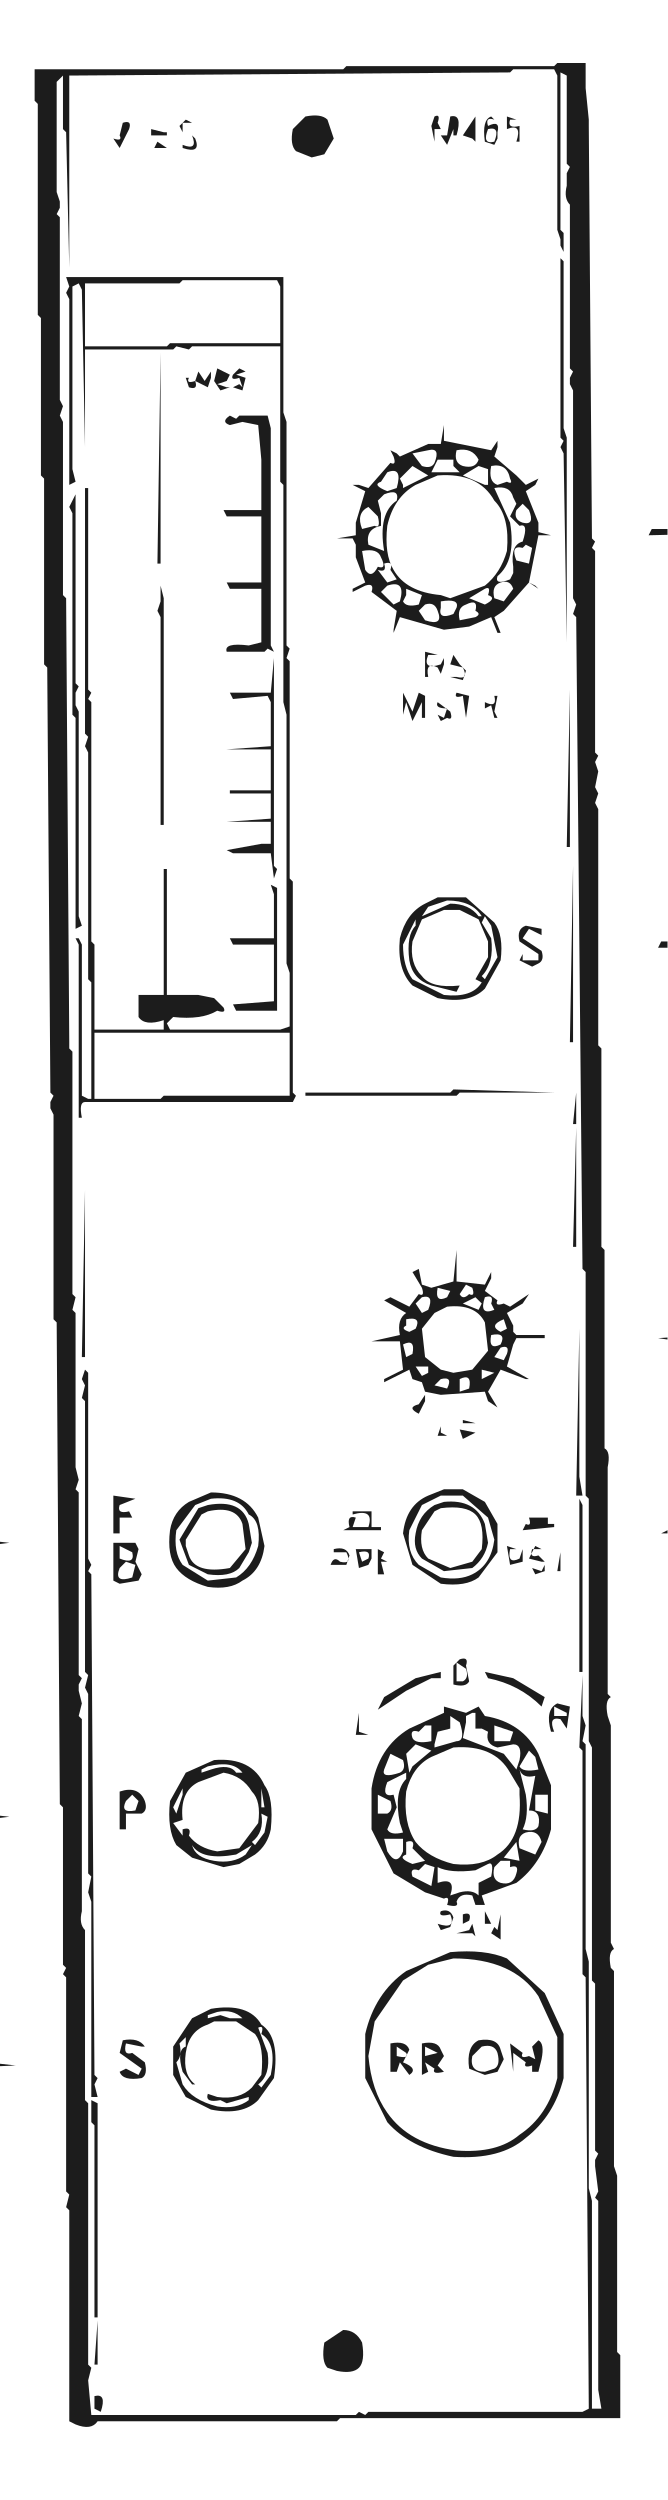
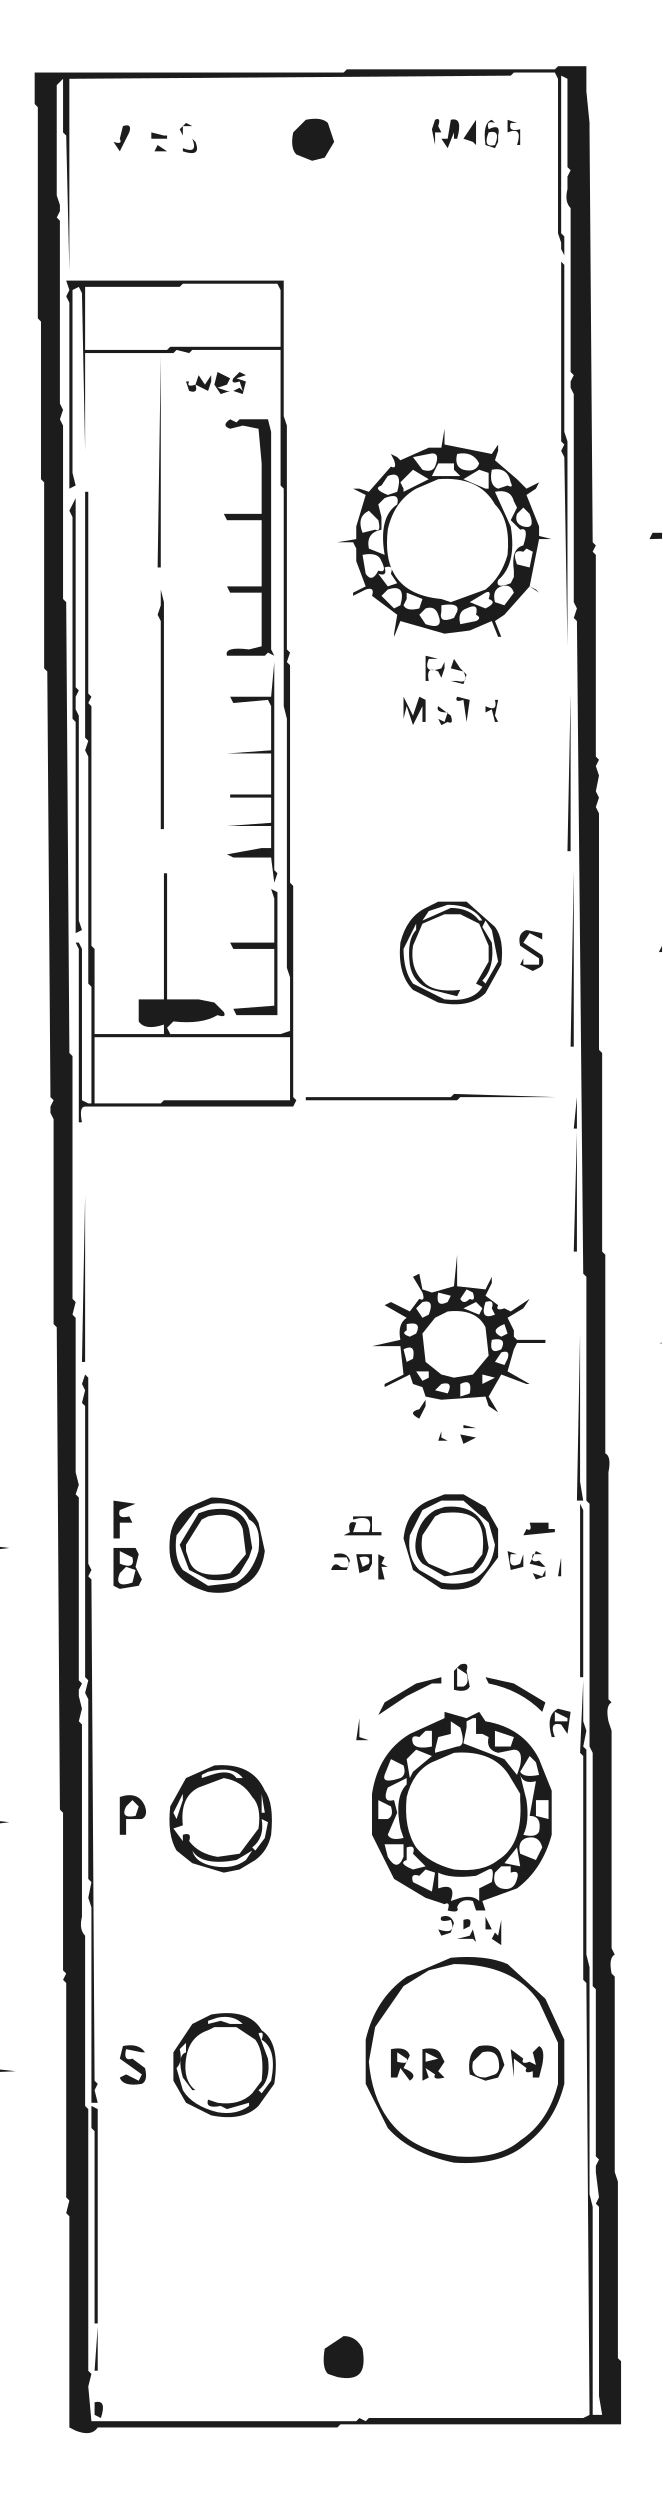
- <svg xmlns="http://www.w3.org/2000/svg" viewBox="0 0 212 794" data-from="Modules/DYNAMICS/M465/MECHANICAL/1974 - M465 - 465-04-004 - REVERB MODULE FRONT PANEL.jpg" data-kind="traced">
+ <svg xmlns="http://www.w3.org/2000/svg" viewBox="0 0 210 793" data-from="Modules/DYNAMICS/M465/MECHANICAL/1974 - M465 - 465-04-004 - REVERB MODULE FRONT PANEL.jpg" data-kind="traced">
  <defs>
    <clipPath id="c">
-       <rect width="212" height="794" />
+       <rect width="210" height="793" />
    </clipPath>
  </defs>
  <g clip-path="url(#c)">
-     <g transform="translate(-525 -437)" fill="#1c1c1c">
+     <g transform="translate(-525 -436)" fill="#1c1c1c">
      <path class="line" d="M468 924L470 927L505 926L508 925L510 925L528 927L520 928L503 928L502 927L492 927L490 928L485 927L484 928L468 928L468 946L466 946L465 947L382 947L378 948L376 948L307 948L376 947L377 946L450 946L451 945L467 945L467 929L466 928L468 924ZM469 1010L469 1013L518 1012L519 1013L528 1014L520 1015L505 1015L504 1014L481 1014L478 1015L469 1015L469 1033L449 1033L448 1034L373 1034L373 1033L438 1033L439 1032L468 1032L469 1010ZM470 1082L470 1092L520 1091L521 1092L530 1093L507 1094L506 1093L472 1093L470 1095L470 1105L470 1082Z" />
      <path class="text" d="M584 475L586 476L583 476L583 479L582 477L584 475ZM564 476Q567 475 566 478L563 484L561 481Q564 482 563 480L564 476ZM573 478L577 479L578 479L578 480L573 480L573 478ZM585 479L587 481Q589 486 583 484L583 483Q588 485 586 480L585 479ZM575 482L578 484L574 484L575 482ZM653 657L656 663L658 657L660 658L660 665L659 665L659 660L656 666L654 660L653 664L653 657ZM670 657L674 658L673 665L672 658Q669 659 670 657ZM679 657L679 660Q683 662 682 658L683 658L682 663L683 665L682 665L681 661L679 662L679 657ZM664 660L668 663Q669 666 667 665L665 666L664 664L666 665L667 662Q663 662 664 660ZM677 1085Q683 1084 684 1088L685 1091L683 1095L679 1096L674 1094Q673 1087 677 1085ZM678 1087L675 1090Q674 1095 679 1095L682 1094Q684 1093 683 1089Q682 1086 678 1087ZM696 1085Q698 1086 697 1091L696 1095L694 1095L694 1093Q691 1094 692 1092L688 1089L688 1095L687 1086L691 1089Q690 1091 693 1090L695 1091L694 1087L696 1085ZM649 1086Q654 1085 655 1088L653 1092Q658 1094 655 1096L652 1092L651 1095L649 1095L649 1086ZM651 1087L651 1089L651 1090Q655 1091 654 1089L651 1087ZM659 1086Q664 1085 665 1088L666 1090L664 1093L666 1095Q662 1096 663 1094L660 1092L661 1095L659 1096L659 1086ZM660 1087L660 1090L664 1089L660 1087Z" />
-       <path class="tb" d="M702 457L711 457L711 461L711 465L712 475L712 477L713 608L714 609L713 611L714 612L714 676L715 677L714 679L715 682L714 687L715 689L714 692L715 694L715 769L716 770L716 833L717 834L717 897Q719 898 718 903L718 905L718 975L719 976Q717 977 718 982L719 985L719 1054L720 1056Q718 1057 719 1062L720 1063L720 1125L721 1128L721 1130L721 1184L722 1185L722 1205L633 1205L632 1206L556 1206Q554 1209 549 1207L547 1206L547 1139L546 1138L547 1134L546 1133L546 1065L545 1064L546 1062L545 1061L545 1011L544 1010L543 857L542 856L542 791L541 789L541 787L542 785L541 784L540 649L539 648L539 589L538 588L538 538L537 537L537 470L536 469L536 459L634 459L635 458L701 458L702 457ZM688 459L687 460L547 461L547 522L546 479L545 478L545 461L543 463L543 496L543 498L544 501L544 503L543 505L544 506L544 564L545 566L544 569L545 571L545 624L545 626L546 627L547 768L547 770L548 771L548 848L549 849L548 853L549 854L549 903L550 907L549 910L550 911L550 969L551 970L550 972L550 974L551 978L550 982L551 983L551 1042L551 1044Q550 1048 552 1050L552 1104L553 1105L553 1188L554 1189L553 1193L554 1204L638 1204L639 1203L641 1204L642 1203L710 1203L712 1202L711 1065L710 1064L710 993L709 992L710 969L710 982L711 985L710 990L711 991L711 1054L711 1056L712 1060L712 1130L712 1132L713 1136L713 1200L713 1202L716 1202L715 1196L715 1136L714 1135L715 1133L714 1125L714 1123L715 1121L714 1120L714 1067L713 1066L713 994L713 992L712 990L712 913L711 912L711 841L710 840L708 633L707 632L708 629L707 627L707 561L706 559L706 557L707 555L706 554L706 504L706 502Q704 500 705 496L705 492L706 490L705 489L705 461L703 460L703 510L704 511L704 517L703 515L703 513L702 510L702 461L701 459L688 459ZM622 474Q627 473 629 475L631 481L628 486L624 487L619 485Q617 483 618 478L622 474ZM663 474Q665 473 664 476L665 478L663 478L663 482L662 477L663 474ZM668 474Q672 473 670 480L669 480L669 478L667 483L665 480L667 480L668 474ZM676 474L676 482L675 481L672 480L676 474ZM681 474L683 476L682 475Q679 474 680 477Q684 475 683 479L683 481L682 483L679 482Q678 475 681 474ZM680 478Q678 483 682 482Q684 477 680 478ZM686 474L689 475L687 475Q686 478 690 477L690 482L689 482Q691 476 686 478L686 474ZM703 519L704 520L704 573L705 576L705 641L704 581L703 579L704 577L703 576L703 521L703 519ZM546 525L615 525L615 568L616 571L616 642L617 643L616 646L617 647L617 716L618 717L618 784L619 785L618 787L552 787Q550 787 551 792L550 792L550 737L549 735L550 735L551 737L551 785L553 786L554 786L554 749L553 748L553 676L552 674L553 671L552 670L552 592L553 592L553 656L554 657L553 659L554 660L554 736L555 737L555 764L577 764L577 761Q571 763 569 760L569 753L577 753L577 753L577 713L578 713L578 753L579 753L588 753L593 754L596 757Q597 759 594 758Q589 761 580 760L578 762L579 764L614 764L617 763L617 746L616 743L616 741L616 664L615 660L615 658L615 591L614 590L614 547L586 547L585 548L581 547L580 548L552 548L552 579L551 529L550 527L548 528L548 586L549 590L547 591L547 532L546 530L547 528L546 525ZM583 526L582 527L552 527L552 547L578 547L579 546L614 546L614 528L613 526L583 526ZM555 765L555 786L576 786L577 785L617 785L617 766L617 765L555 765ZM576 549L576 616L575 616L576 549ZM594 554L598 556L597 558L594 559L597 560L598 560L595 561L593 558L594 554ZM601 554L603 555L600 556L603 557L602 561L599 560L601 559L602 560L601 557Q598 558 599 556L601 554ZM588 555L590 558L592 555L592 557L591 560L587 558Q588 561 585 560L584 557L585 557Q584 559 587 558L588 555ZM598 569L600 570L601 569L610 569L611 573L611 642L612 644L610 643L609 644L597 644Q596 641 604 642L608 641L608 624L598 624L597 622L608 622L608 601L597 601L596 599L608 599L608 585L608 583L607 572L602 571L598 572Q595 571 598 569ZM666 572L666 577L681 580L683 577L683 579L682 582L689 588L692 591L696 589L695 591L692 593L696 603L696 606L700 607L696 607L693 622L696 624L695 623L693 622L685 631L682 633L684 638L683 638L681 633L674 636L666 637L652 633L650 638L650 637L651 631L643 625Q644 622 641 623L637 625L637 624L641 622L638 614L638 610L637 608L632 608L638 607L638 603L641 593L637 591L639 591L642 592L649 584Q651 585 650 582L649 580L651 581L652 582L661 578L665 578L666 572ZM661 580L656 581L659 585Q662 586 663 584Q665 579 661 580ZM670 580Q669 584 672 585Q676 586 677 583Q675 579 670 580ZM664 583L662 587L671 587L669 585L669 583L664 583ZM656 585L652 589L653 591L653 592L661 588L656 585ZM677 585L672 588L679 591L680 591L680 586L677 585ZM681 585Q680 590 683 591L686 590Q688 591 687 589Q686 584 681 585ZM648 587L646 590Q643 591 648 593L651 592Q653 585 648 587ZM664 588L657 591Q650 595 648 604Q647 613 650 618Q654 625 665 626L668 627L679 623Q684 619 686 612Q687 601 682 596Q677 587 664 588ZM682 592L687 603Q689 615 683 620Q682 623 687 621L688 619L688 617Q687 610 691 609Q693 603 690 604L687 601L689 597L688 595Q687 591 682 592ZM647 594L645 596L646 600L646 604Q641 605 642 610L647 612Q645 600 651 596Q652 592 647 594ZM691 597L689 599Q688 602 691 603Q695 604 693 599L691 597ZM642 598Q638 600 640 605L644 604Q646 605 645 601L642 598ZM692 610L691 611Q687 610 689 615L693 616L694 611L692 610ZM640 612L641 618Q643 621 645 617Q648 618 646 614Q645 611 640 612ZM647 616Q648 619 645 618L648 622L651 621L649 618Q650 615 647 616ZM684 622Q681 623 682 627L685 628L688 624Q687 621 684 622ZM648 623L646 625L650 629L652 628Q654 621 648 623ZM654 624L654 626L653 628Q654 630 658 629L659 626L654 624ZM679 624L674 627L679 629Q683 627 680 626Q681 623 679 624ZM665 628L665 630Q664 634 669 632L670 630Q671 627 665 628ZM660 629L658 631L660 634Q666 636 664 631Q663 628 660 629ZM673 629Q670 630 671 634L676 633Q678 632 676 631Q677 627 673 629ZM774 586L825 587L775 587L775 621L774 606L731 607L732 605L752 605L753 604L754 605L774 605L774 586ZM549 594L549 654L550 655L549 657L549 661L550 663L550 728L551 731L549 732L549 665L548 664L548 600L547 598L549 594ZM576 623L577 627L577 699L576 699L576 633L575 631L576 628L576 623ZM660 644L664 645L661 645Q659 650 665 648L666 646L666 648L665 651L664 649Q660 647 661 652L660 652L660 644ZM669 645L671 648L673 650L672 653L668 652L670 652Q674 653 672 649L668 648L669 645ZM612 646L612 712L613 713L612 716L611 708L599 708L597 707L608 705L610 705L611 705L611 698L597 698L611 697L611 689L598 689L598 688L611 688L611 675L597 675L611 674L611 660L610 658L599 659L598 657L611 657L612 646ZM706 656L706 706L705 706L706 656ZM707 712L707 768L706 768L707 712ZM776 716L827 717L777 717L777 753L808 753L808 754L777 754L776 754L776 737L757 737L756 738L734 738L735 736L776 736L776 716ZM611 718L613 719L613 758L600 758L599 756L612 755L612 737L599 737L598 735L612 735L612 721L611 718ZM664 722L673 722L682 730Q685 734 684 742L679 751Q674 756 664 754L656 750Q651 745 652 735Q654 727 660 724L664 722ZM667 723L661 725L659 728L668 724Q674 724 677 728L678 728Q675 723 667 723ZM666 726L659 729L656 736Q655 743 659 747Q662 751 671 750L670 752L662 750Q656 748 655 742Q654 734 657 731L657 729L653 737Q653 744 656 748L666 753Q675 754 678 749L676 748L680 741L680 736L677 729L671 726L666 726ZM679 728L678 730L681 735Q682 743 678 747L679 748L683 741L681 731L679 728ZM692 731L697 732L697 734L693 732L691 735L697 739Q698 742 696 743L694 744L690 742L691 740L691 742L696 742L696 740L690 736Q689 732 692 731ZM669 783L701 784L671 784L670 785L622 785L622 784L668 784L669 783ZM708 784L708 794L707 794L708 784ZM708 795L708 833L707 833L708 795ZM552 815L552 868L551 868L552 815ZM670 834L670 844L679 845L681 841L681 843L679 847L683 850Q682 852 685 851L687 852L693 848L691 851L686 854L688 858L688 860L689 861L698 861L698 862L689 862L688 864L686 871L693 875L692 875L684 872L680 879L683 884L680 882L679 879L665 880L660 879L659 876L656 875L655 872L647 876L647 875L653 872L652 863L643 863L652 861Q651 856 654 854L647 850L649 849L655 852L658 848Q660 849 659 846L656 841L658 840L659 845L662 846L669 844L670 834ZM673 845L671 848Q672 850 674 848Q676 849 675 846L673 845ZM664 846Q663 851 667 849L668 847L664 846ZM659 849L657 851L659 854L661 853Q663 848 659 849ZM676 849L672 851L677 853L678 851L676 849ZM679 849Q677 855 682 853L681 851Q682 848 679 849ZM667 852L663 854L659 859L660 868L665 872L669 873L675 872L680 866L679 857Q676 851 667 852ZM654 856L654 858Q652 859 655 860L657 859Q659 855 654 856ZM685 856Q680 858 684 860L686 859L685 856ZM681 861Q680 866 684 864Q686 860 681 861ZM653 864L654 868L656 867Q657 862 653 864ZM684 865L682 868L685 869L686 867Q687 864 684 865ZM657 871L659 874L661 873L661 871L657 871ZM678 872L678 875L682 873L678 872ZM665 875L663 877L667 878Q669 874 665 875ZM671 875L671 879L674 878Q675 873 671 875ZM709 859L709 906L710 912L708 912L709 859ZM750 860L778 861L779 861L779 862L759 862L758 863L741 863L734 862L749 861L750 860ZM552 872L553 873L553 932L554 934L553 936L554 937L555 1096L556 1097L555 1099L556 1103L554 1103L554 1041L553 1038L554 1033L553 1032L553 975L552 973L553 969L552 968L552 882L551 881L552 877L551 875L552 872ZM660 880L660 882L658 886Q654 884 658 883L660 880ZM672 888L676 889L672 889L672 888ZM665 890L665 892L667 893L664 893L665 890ZM671 891L676 892L672 894L671 891ZM666 910L672 910L679 914L683 921L683 930L677 938Q673 941 665 940L656 934L653 924Q654 915 661 912L666 910ZM665 912L659 915L655 923Q654 930 658 934L665 938Q671 939 675 937Q681 934 682 926L680 919L672 912L665 912ZM592 911Q603 911 607 919L609 928Q608 936 602 939Q598 942 591 941Q584 939 581 935Q578 931 579 923Q580 917 585 914L592 911ZM592 913L587 915L581 923Q580 930 583 934L591 939L600 938Q605 935 607 928Q608 920 604 918Q601 912 592 913ZM561 912L568 913L563 915Q562 918 566 917L567 919L563 919L563 924L561 924L561 912ZM709 913L710 915L710 968L709 968L709 917L709 913ZM666 914Q676 913 679 921L680 927Q679 932 675 935L666 936L659 932Q656 929 657 924Q658 918 663 915L666 914ZM665 916L663 917L659 923Q658 929 661 932L668 935L675 933L678 929Q679 921 676 918Q673 915 665 916ZM591 915Q602 913 604 921L605 927L604 930L601 935Q598 938 591 937L585 934L582 926L588 916L591 915ZM591 917L589 918L584 926L584 928L585 931Q587 937 598 935L603 929L602 921Q600 915 591 917ZM637 917L643 917L643 922L646 922L646 923L634 923L636 922Q635 918 638 919L637 922L642 922Q644 916 637 918L637 917ZM693 919L699 919L699 921L701 921L701 922L691 923L692 921Q694 922 693 919ZM780 921L780 947L840 947L841 946L936 946L936 947L841 947L840 948L779 948L779 924L759 924L758 925L748 925L747 924L735 924L739 922L759 922L760 923L778 923L780 921ZM561 927L568 927L569 929L568 933L570 937L569 939L563 940L561 939L561 927ZM563 928L563 932Q568 934 567 930L563 928ZM565 933L563 935Q561 940 567 938L568 934L565 933ZM686 928L689 929L687 929Q686 934 690 932L691 929L691 933L687 934L686 928ZM695 928L697 929L694 929Q693 932 696 931L698 933L697 933L693 932L695 928ZM631 929Q635 928 636 931L635 934L630 934Q631 931 633 933Q637 934 635 930L631 930L631 929ZM638 929L643 929L643 932L642 934L639 935L638 929ZM639 930L640 933L642 932Q643 929 639 930ZM645 929L647 930L646 932L648 933L646 933L647 937L645 937L645 929ZM703 930L703 936L702 936L703 930ZM698 934L698 936L695 937L694 935L697 936L698 934ZM671 964Q674 963 673 966L674 971Q673 973 669 972L669 966L671 964ZM670 965L670 971L672 971Q674 970 673 967L670 965ZM665 968L665 970L662 970L654 974L645 980L647 976L657 970L665 968ZM679 968L688 970L698 976L697 979Q690 972 680 970L679 968ZM702 978L706 979L705 986L703 983Q699 982 701 987L700 987Q698 980 702 978ZM701 979L701 982L705 982L705 981L701 979ZM666 979L673 981L677 979L679 982Q691 984 696 994L700 1004L700 1018Q697 1029 689 1035L678 1039L679 1042L676 1042L675 1039Q671 1038 670 1041Q671 1043 667 1042Q668 1039 666 1040L660 1038L650 1032L643 1018L643 1005Q645 992 655 986L666 981L666 979ZM675 981L673 982L673 984L672 989L685 994L689 999L690 996Q691 991 688 991L683 992Q679 991 680 987L678 986L676 986L676 981L675 981ZM668 982L668 986L664 987L663 991L663 992L670 990Q673 990 671 984L668 982ZM660 985L658 987Q655 986 656 989Q657 991 662 990L662 985L660 985ZM682 985L682 990L687 990L688 987L682 985ZM657 991L654 994L655 1000L656 998L662 993L657 991ZM669 992L662 995Q656 998 654 1006Q653 1016 657 1022Q661 1027 669 1029Q678 1030 683 1026Q691 1021 690 1007L690 1005L687 1000Q682 991 669 992ZM693 993L690 998Q691 1000 696 999L695 995L693 993ZM649 994L647 999Q646 1002 652 1000Q654 999 653 996L649 994ZM690 999L692 1007Q693 1014 691 1018Q695 1019 696 1017Q697 1012 693 1012L695 1001Q691 1002 690 999ZM654 1000L648 1003Q646 1008 650 1007L651 1011L648 1018Q649 1020 653 1019L652 1016Q650 1006 654 1002L654 1000ZM645 1007L645 1013L648 1013Q650 1012 649 1009L645 1007ZM695 1007L695 1012L699 1013L699 1007L695 1007ZM692 1019Q689 1020 690 1024L695 1026L697 1022Q696 1018 692 1019ZM647 1021L648 1025Q651 1030 653 1025L653 1021L647 1021ZM654 1022L654 1026Q651 1027 656 1029L660 1028L656 1024Q657 1021 654 1022ZM689 1022L685 1027L690 1028L689 1022ZM684 1028L682 1030Q681 1034 684 1035Q688 1036 689 1032Q690 1029 687 1030L687 1028L684 1028ZM660 1029L658 1031Q655 1030 656 1033L662 1036L663 1030L660 1029ZM680 1029L676 1031Q668 1032 664 1030L664 1035Q670 1033 668 1039L671 1038Q675 1037 677 1039L677 1035L681 1033Q682 1028 680 1029ZM639 981L639 987L642 988L638 988L639 981ZM593 996Q605 995 609 1004Q612 1008 611 1018Q610 1023 606 1026L601 1029L596 1030L586 1027L581 1023Q578 1018 579 1009L584 1000L593 996ZM591 998L589 999L589 1000L592 999Q598 997 600 1000L602 1000Q599 996 591 998ZM596 1000L588 1003Q582 1006 583 1015L580 1016L583 1020L583 1018Q586 1017 585 1020Q588 1024 594 1025L601 1024L607 1016Q608 1009 605 1006Q602 1001 596 1000ZM583 1005L580 1011L581 1013L583 1007L583 1005ZM608 1005L608 1011L609 1011L608 1005ZM608 1013Q609 1019 605 1022L606 1023L609 1019L610 1014L608 1013ZM586 1023Q587 1027 593 1028Q599 1029 603 1026L605 1023L600 1026Q589 1028 586 1023ZM563 1006Q569 1004 571 1009Q572 1012 570 1013L565 1013L565 1018L563 1018L563 1006ZM567 1007L565 1009Q563 1013 568 1012L569 1009L567 1007ZM665 1044Q668 1043 669 1046L668 1049L665 1050L664 1048Q670 1050 668 1045Q664 1046 665 1044ZM679 1044L681 1048L679 1048L679 1053L679 1044ZM672 1045Q675 1044 674 1047L672 1048L672 1047L672 1045ZM684 1045L684 1053L681 1051L682 1049L683 1050L684 1045ZM675 1048L676 1052L675 1051L670 1051L674 1050L675 1048ZM668 1057Q679 1056 686 1059L698 1070L704 1083L704 1097Q701 1109 692 1116Q684 1123 669 1122Q655 1119 648 1111L641 1097L641 1083Q644 1070 654 1063L668 1057ZM669 1059L661 1061L653 1066L644 1079L642 1090Q643 1101 648 1108Q655 1118 670 1120Q683 1121 690 1115Q699 1109 702 1097L702 1084L696 1071Q688 1059 669 1059ZM592 1075Q604 1073 608 1080Q614 1084 612 1097L607 1104Q602 1109 592 1107L584 1103L580 1096L580 1087L586 1078L592 1075ZM594 1076L591 1077L591 1078L595 1077L598 1078L602 1078Q599 1075 594 1076ZM593 1079L591 1080Q585 1082 584 1089Q583 1096 587 1099L586 1099L583 1095Q581 1088 584 1087L584 1084L582 1086Q583 1090 581 1092L583 1099Q586 1104 594 1106Q600 1107 604 1104L604 1103L597 1105L595 1104Q590 1105 591 1102L594 1103Q601 1104 605 1100L608 1096Q609 1087 606 1083L600 1079L593 1079ZM607 1081L610 1089Q611 1096 607 1099L608 1100L611 1096Q613 1086 608 1083Q609 1080 607 1081ZM564 1085Q569 1084 571 1087L570 1087L565 1086Q564 1090 567 1089L571 1092Q572 1096 570 1097Q564 1098 563 1095L565 1094L569 1096L570 1094L563 1089L564 1085ZM554 1104L556 1105L556 1173L555 1173L555 1112L554 1111L554 1104ZM556 1174L556 1188L555 1188L556 1174ZM634 1177Q638 1177 640 1181Q641 1187 639 1189Q637 1191 632 1190L629 1189Q627 1187 628 1181L634 1177ZM555 1198Q559 1197 557 1203L555 1202L555 1200L555 1198Z" />
+       <path class="tb" d="M702 457L711 457L711 461L711 465L712 475L712 477L713 608L714 609L713 611L714 612L714 676L715 677L714 679L715 682L714 687L715 689L714 692L715 694L715 769L716 770L716 833L717 834L717 897Q719 898 718 903L718 905L718 975L719 976Q717 977 718 982L719 985L719 1054L720 1056Q718 1057 719 1062L720 1063L720 1125L721 1128L721 1130L721 1184L722 1185L722 1205L633 1205L632 1206L556 1206Q554 1209 549 1207L547 1206L547 1139L546 1138L547 1134L546 1133L546 1065L545 1064L546 1062L545 1061L545 1011L544 1010L543 857L542 856L542 791L541 789L541 787L542 785L541 784L540 649L539 648L539 589L538 588L538 538L537 537L537 470L536 469L536 459L634 459L635 458L701 458L702 457ZM688 459L687 460L547 461L547 522L546 479L545 478L545 461L543 463L543 496L543 498L544 501L544 503L543 505L544 506L544 564L545 566L544 569L545 571L545 624L545 626L546 627L547 768L547 770L548 771L548 848L549 849L548 853L549 854L549 903L550 907L549 910L550 911L550 969L551 970L550 972L550 974L551 978L550 982L551 983L551 1042L551 1044Q550 1048 552 1050L552 1104L553 1105L553 1188L554 1189L553 1193L554 1204L638 1204L639 1203L641 1204L642 1203L710 1203L712 1202L711 1065L710 1064L710 993L709 992L710 969L710 982L711 985L710 990L711 991L711 1054L711 1056L712 1060L712 1130L712 1132L713 1136L713 1200L713 1202L716 1202L715 1196L715 1136L714 1135L715 1133L714 1125L714 1123L715 1121L714 1120L714 1067L713 1066L713 994L713 992L712 990L712 913L711 912L711 841L710 840L708 633L707 632L708 629L707 627L707 561L706 559L706 557L707 555L706 554L706 504L706 502Q704 500 705 496L705 492L706 490L705 489L705 461L703 460L703 510L704 511L704 517L703 515L703 513L702 510L702 461L701 459L688 459ZM622 474Q627 473 629 475L631 481L628 486L624 487L619 485Q617 483 618 478L622 474ZM663 474Q665 473 664 476L665 478L663 478L663 482L662 477L663 474ZM668 474Q672 473 670 480L669 480L669 478L667 483L665 480L667 480L668 474ZM676 474L676 482L675 481L672 480L676 474ZM681 474L683 476L682 475Q679 474 680 477Q684 475 683 479L683 481L682 483L679 482Q678 475 681 474ZM680 478Q678 483 682 482Q684 477 680 478ZM686 474L689 475L687 475Q686 478 690 477L690 482L689 482Q691 476 686 478L686 474ZM703 519L704 520L704 573L705 576L705 641L704 581L703 579L704 577L703 576L703 521L703 519ZM546 525L615 525L615 568L616 571L616 642L617 643L616 646L617 647L617 716L618 717L618 784L619 785L618 787L552 787Q550 787 551 792L550 792L550 737L549 735L550 735L551 737L551 785L553 786L554 786L554 749L553 748L553 676L552 674L553 671L552 670L552 592L553 592L553 656L554 657L553 659L554 660L554 736L555 737L555 764L577 764L577 761Q571 763 569 760L569 753L577 753L577 753L577 713L578 713L578 753L579 753L588 753L593 754L596 757Q597 759 594 758Q589 761 580 760L578 762L579 764L614 764L617 763L617 746L616 743L616 741L616 664L615 660L615 658L615 591L614 590L614 547L586 547L585 548L581 547L580 548L552 548L552 579L551 529L550 527L548 528L548 586L549 590L547 591L547 532L546 530L547 528L546 525ZM583 526L582 527L552 527L552 547L578 547L579 546L614 546L614 528L613 526L583 526ZM555 765L555 786L576 786L577 785L617 785L617 766L617 765L555 765ZM576 549L576 616L575 616L576 549ZM594 554L598 556L597 558L594 559L597 560L598 560L595 561L593 558L594 554ZM601 554L603 555L600 556L603 557L602 561L599 560L601 559L602 560L601 557Q598 558 599 556L601 554ZM588 555L590 558L592 555L592 557L591 560L587 558Q588 561 585 560L584 557L585 557Q584 559 587 558L588 555ZM598 569L600 570L601 569L610 569L611 573L611 642L612 644L610 643L609 644L597 644Q596 641 604 642L608 641L608 624L598 624L597 622L608 622L608 601L597 601L596 599L608 599L608 585L608 583L607 572L602 571L598 572Q595 571 598 569ZM666 572L666 577L681 580L683 577L683 579L682 582L689 588L692 591L696 589L695 591L692 593L696 603L696 606L700 607L696 607L693 622L696 624L695 623L693 622L685 631L682 633L684 638L683 638L681 633L674 636L666 637L652 633L650 638L650 637L651 631L643 625Q644 622 641 623L637 625L637 624L641 622L638 614L638 610L637 608L632 608L638 607L638 603L641 593L637 591L639 591L642 592L649 584Q651 585 650 582L649 580L651 581L652 582L661 578L665 578L666 572ZM661 580L656 581L659 585Q662 586 663 584Q665 579 661 580ZM670 580Q669 584 672 585Q676 586 677 583Q675 579 670 580ZM664 583L662 587L671 587L669 585L669 583L664 583ZM656 585L652 589L653 591L653 592L661 588L656 585ZM677 585L672 588L679 591L680 591L680 586L677 585ZM681 585Q680 590 683 591L686 590Q688 591 687 589Q686 584 681 585ZM648 587L646 590Q643 591 648 593L651 592Q653 585 648 587ZM664 588L657 591Q650 595 648 604Q647 613 650 618Q654 625 665 626L668 627L679 623Q684 619 686 612Q687 601 682 596Q677 587 664 588ZM682 592L687 603Q689 615 683 620Q682 623 687 621L688 619L688 617Q687 610 691 609Q693 603 690 604L687 601L689 597L688 595Q687 591 682 592ZM647 594L645 596L646 600L646 604Q641 605 642 610L647 612Q645 600 651 596Q652 592 647 594ZM691 597L689 599Q688 602 691 603Q695 604 693 599L691 597ZM642 598Q638 600 640 605L644 604Q646 605 645 601L642 598ZM692 610L691 611Q687 610 689 615L693 616L694 611L692 610ZM640 612L641 618Q643 621 645 617Q648 618 646 614Q645 611 640 612ZM647 616Q648 619 645 618L648 622L651 621L649 618Q650 615 647 616ZM684 622Q681 623 682 627L685 628L688 624Q687 621 684 622ZM648 623L646 625L650 629L652 628Q654 621 648 623ZM654 624L654 626L653 628Q654 630 658 629L659 626L654 624ZM679 624L674 627L679 629Q683 627 680 626Q681 623 679 624ZM665 628L665 630Q664 634 669 632L670 630Q671 627 665 628ZM660 629L658 631L660 634Q666 636 664 631Q663 628 660 629ZM673 629Q670 630 671 634L676 633Q678 632 676 631Q677 627 673 629ZM774 586L825 587L775 587L775 621L774 606L731 607L732 605L752 605L753 604L754 605L774 605L774 586ZM549 594L549 654L550 655L549 657L549 661L550 663L550 728L551 731L549 732L549 665L548 664L548 600L547 598L549 594ZM576 623L577 627L577 699L576 699L576 633L575 631L576 628L576 623ZM660 644L664 645L661 645Q659 650 665 648L666 646L666 648L665 651L664 649Q660 647 661 652L660 652L660 644ZM669 645L671 648L673 650L672 653L668 652L670 652Q674 653 672 649L668 648L669 645ZM612 646L612 712L613 713L612 716L611 708L599 708L597 707L608 705L610 705L611 705L611 698L597 698L611 697L611 689L598 689L598 688L611 688L611 675L597 675L611 674L611 660L610 658L599 659L598 657L611 657L612 646ZM706 656L706 706L705 706L706 656ZM707 712L707 768L706 768L707 712ZM776 716L827 717L777 717L777 753L808 753L808 754L777 754L776 754L776 737L757 737L756 738L734 738L735 736L776 736L776 716ZM611 718L613 719L613 758L600 758L599 756L612 755L612 737L599 737L598 735L612 735L612 721L611 718ZM664 722L673 722L682 730Q685 734 684 742L679 751Q674 756 664 754L656 750Q651 745 652 735Q654 727 660 724L664 722ZM667 723L661 725L659 728L668 724Q674 724 677 728L678 728Q675 723 667 723ZM666 726L659 729L656 736Q655 743 659 747Q662 751 671 750L670 752L662 750Q656 748 655 742Q654 734 657 731L657 729L653 737Q653 744 656 748L666 753Q675 754 678 749L676 748L680 741L680 736L677 729L671 726L666 726ZM679 728L678 730L681 735Q682 743 678 747L679 748L683 741L681 731L679 728ZM692 731L697 732L697 734L693 732L691 735L697 739Q698 742 696 743L694 744L690 742L691 740L691 742L696 742L696 740L690 736Q689 732 692 731ZM669 783L701 784L671 784L670 785L622 785L622 784L668 784L669 783ZM708 784L708 794L707 794L708 784ZM708 795L708 833L707 833L708 795ZM552 815L552 868L551 868L552 815ZM670 834L670 844L679 845L681 841L681 843L679 847L683 850Q682 852 685 851L687 852L693 848L691 851L686 854L688 858L688 860L689 861L698 861L698 862L689 862L688 864L686 871L693 875L692 875L684 872L680 879L683 884L680 882L679 879L665 880L660 879L659 876L656 875L655 872L647 876L647 875L653 872L652 863L643 863L652 861Q651 856 654 854L647 850L649 849L655 852L658 848Q660 849 659 846L656 841L658 840L659 845L662 846L669 844L670 834ZM673 845L671 848Q672 850 674 848Q676 849 675 846L673 845ZM664 846Q663 851 667 849L668 847L664 846ZM659 849L657 851L659 854L661 853Q663 848 659 849ZM676 849L672 851L677 853L678 851L676 849ZM679 849Q677 855 682 853L681 851Q682 848 679 849ZM667 852L663 854L659 859L660 868L665 872L669 873L675 872L680 866L679 857Q676 851 667 852ZM654 856L654 858Q652 859 655 860L657 859Q659 855 654 856ZM685 856Q680 858 684 860L686 859L685 856ZM681 861Q680 866 684 864Q686 860 681 861ZM653 864L654 868L656 867Q657 862 653 864ZM684 865L682 868L685 869L686 867Q687 864 684 865ZM657 871L659 874L661 873L661 871L657 871ZM678 872L678 875L682 873L678 872ZM665 875L663 877L667 878Q669 874 665 875ZM671 875L671 879L674 878Q675 873 671 875ZM709 859L709 906L710 912L708 912L709 859ZM750 860L778 861L779 861L779 862L759 862L758 863L741 863L734 862L749 861L750 860ZM552 872L553 873L553 932L554 934L553 936L554 937L555 1096L556 1097L555 1099L556 1103L554 1103L554 1041L553 1038L554 1033L553 1032L553 975L552 973L553 969L552 968L552 882L551 881L552 877L551 875L552 872ZM660 880L660 882L658 886Q654 884 658 883L660 880ZM672 888L676 889L672 889L672 888ZM665 890L665 892L667 893L664 893L665 890ZM671 891L676 892L672 894L671 891ZM666 910L672 910L679 914L683 921L683 930L677 938Q673 941 665 940L656 934L653 924Q654 915 661 912L666 910ZM665 912L659 915L655 923Q654 930 658 934L665 938Q671 939 675 937Q681 934 682 926L680 919L672 912L665 912ZM592 911Q603 911 607 919L609 928Q608 936 602 939Q598 942 591 941Q584 939 581 935Q578 931 579 923Q580 917 585 914L592 911ZM592 913L587 915L581 923Q580 930 583 934L591 939L600 938Q605 935 607 928Q608 920 604 918Q601 912 592 913ZM561 912L568 913L563 915Q562 918 566 917L567 919L563 919L563 924L561 924L561 912ZM709 913L710 915L710 968L709 968L709 917L709 913ZM666 914Q676 913 679 921L680 927Q679 932 675 935L666 936L659 932Q656 929 657 924Q658 918 663 915L666 914ZM665 916L663 917L659 923Q658 929 661 932L668 935L675 933L678 929Q679 921 676 918Q673 915 665 916ZM591 915Q602 913 604 921L605 927L604 930L601 935Q598 938 591 937L585 934L582 926L588 916L591 915ZM591 917L589 918L584 926L584 928L585 931Q587 937 598 935L603 929L602 921Q600 915 591 917ZM637 917L643 917L643 922L646 922L646 923L634 923L636 922Q635 918 638 919L637 922L642 922Q644 916 637 918L637 917ZM693 919L699 919L699 921L701 921L701 922L691 923L692 921Q694 922 693 919ZM561 927L568 927L569 929L568 933L570 937L569 939L563 940L561 939L561 927ZM563 928L563 932Q568 934 567 930L563 928ZM565 933L563 935Q561 940 567 938L568 934L565 933ZM686 928L689 929L687 929Q686 934 690 932L691 929L691 933L687 934L686 928ZM695 928L697 929L694 929Q693 932 696 931L698 933L697 933L693 932L695 928ZM631 929Q635 928 636 931L635 934L630 934Q631 931 633 933Q637 934 635 930L631 930L631 929ZM638 929L643 929L643 932L642 934L639 935L638 929ZM639 930L640 933L642 932Q643 929 639 930ZM645 929L647 930L646 932L648 933L646 933L647 937L645 937L645 929ZM703 930L703 936L702 936L703 930ZM698 934L698 936L695 937L694 935L697 936L698 934ZM671 964Q674 963 673 966L674 971Q673 973 669 972L669 966L671 964ZM670 965L670 971L672 971Q674 970 673 967L670 965ZM665 968L665 970L662 970L654 974L645 980L647 976L657 970L665 968ZM679 968L688 970L698 976L697 979Q690 972 680 970L679 968ZM702 978L706 979L705 986L703 983Q699 982 701 987L700 987Q698 980 702 978ZM701 979L701 982L705 982L705 981L701 979ZM666 979L673 981L677 979L679 982Q691 984 696 994L700 1004L700 1018Q697 1029 689 1035L678 1039L679 1042L676 1042L675 1039Q671 1038 670 1041Q671 1043 667 1042Q668 1039 666 1040L660 1038L650 1032L643 1018L643 1005Q645 992 655 986L666 981L666 979ZM675 981L673 982L673 984L672 989L685 994L689 999L690 996Q691 991 688 991L683 992Q679 991 680 987L678 986L676 986L676 981L675 981ZM668 982L668 986L664 987L663 991L663 992L670 990Q673 990 671 984L668 982ZM660 985L658 987Q655 986 656 989Q657 991 662 990L662 985L660 985ZM682 985L682 990L687 990L688 987L682 985ZM657 991L654 994L655 1000L656 998L662 993L657 991ZM669 992L662 995Q656 998 654 1006Q653 1016 657 1022Q661 1027 669 1029Q678 1030 683 1026Q691 1021 690 1007L690 1005L687 1000Q682 991 669 992ZM693 993L690 998Q691 1000 696 999L695 995L693 993ZM649 994L647 999Q646 1002 652 1000Q654 999 653 996L649 994ZM690 999L692 1007Q693 1014 691 1018Q695 1019 696 1017Q697 1012 693 1012L695 1001Q691 1002 690 999ZM654 1000L648 1003Q646 1008 650 1007L651 1011L648 1018Q649 1020 653 1019L652 1016Q650 1006 654 1002L654 1000ZM645 1007L645 1013L648 1013Q650 1012 649 1009L645 1007ZM695 1007L695 1012L699 1013L699 1007L695 1007ZM692 1019Q689 1020 690 1024L695 1026L697 1022Q696 1018 692 1019ZM647 1021L648 1025Q651 1030 653 1025L653 1021L647 1021ZM654 1022L654 1026Q651 1027 656 1029L660 1028L656 1024Q657 1021 654 1022ZM689 1022L685 1027L690 1028L689 1022ZM684 1028L682 1030Q681 1034 684 1035Q688 1036 689 1032Q690 1029 687 1030L687 1028L684 1028ZM660 1029L658 1031Q655 1030 656 1033L662 1036L663 1030L660 1029ZM680 1029L676 1031Q668 1032 664 1030L664 1035Q670 1033 668 1039L671 1038Q675 1037 677 1039L677 1035L681 1033Q682 1028 680 1029ZM639 981L639 987L642 988L638 988L639 981ZM593 996Q605 995 609 1004Q612 1008 611 1018Q610 1023 606 1026L601 1029L596 1030L586 1027L581 1023Q578 1018 579 1009L584 1000L593 996ZM591 998L589 999L589 1000L592 999Q598 997 600 1000L602 1000Q599 996 591 998ZM596 1000L588 1003Q582 1006 583 1015L580 1016L583 1020L583 1018Q586 1017 585 1020Q588 1024 594 1025L601 1024L607 1016Q608 1009 605 1006Q602 1001 596 1000ZM583 1005L580 1011L581 1013L583 1007L583 1005ZM608 1005L608 1011L609 1011L608 1005ZM608 1013Q609 1019 605 1022L606 1023L609 1019L610 1014L608 1013ZM586 1023Q587 1027 593 1028Q599 1029 603 1026L605 1023L600 1026Q589 1028 586 1023ZM563 1006Q569 1004 571 1009Q572 1012 570 1013L565 1013L565 1018L563 1018L563 1006ZM567 1007L565 1009Q563 1013 568 1012L569 1009L567 1007ZM665 1044Q668 1043 669 1046L668 1049L665 1050L664 1048Q670 1050 668 1045Q664 1046 665 1044ZM679 1044L681 1048L679 1048L679 1053L679 1044ZM672 1045Q675 1044 674 1047L672 1048L672 1047L672 1045ZM684 1045L684 1053L681 1051L682 1049L683 1050L684 1045ZM675 1048L676 1052L675 1051L670 1051L674 1050L675 1048ZM668 1057Q679 1056 686 1059L698 1070L704 1083L704 1097Q701 1109 692 1116Q684 1123 669 1122Q655 1119 648 1111L641 1097L641 1083Q644 1070 654 1063L668 1057ZM669 1059L661 1061L653 1066L644 1079L642 1090Q643 1101 648 1108Q655 1118 670 1120Q683 1121 690 1115Q699 1109 702 1097L702 1084L696 1071Q688 1059 669 1059ZM592 1075Q604 1073 608 1080Q614 1084 612 1097L607 1104Q602 1109 592 1107L584 1103L580 1096L580 1087L586 1078L592 1075ZM594 1076L591 1077L591 1078L595 1077L598 1078L602 1078Q599 1075 594 1076ZM593 1079L591 1080Q585 1082 584 1089Q583 1096 587 1099L586 1099L583 1095Q581 1088 584 1087L584 1084L582 1086Q583 1090 581 1092L583 1099Q586 1104 594 1106Q600 1107 604 1104L604 1103L597 1105L595 1104Q590 1105 591 1102L594 1103Q601 1104 605 1100L608 1096Q609 1087 606 1083L600 1079L593 1079ZM607 1081L610 1089Q611 1096 607 1099L608 1100L611 1096Q613 1086 608 1083Q609 1080 607 1081ZM564 1085Q569 1084 571 1087L570 1087L565 1086Q564 1090 567 1089L571 1092Q572 1096 570 1097Q564 1098 563 1095L565 1094L569 1096L570 1094L563 1089L564 1085ZM554 1104L556 1105L556 1173L555 1173L555 1112L554 1111L554 1104ZM556 1174L556 1188L555 1188L556 1174ZM634 1177Q638 1177 640 1181Q641 1187 639 1189Q637 1191 632 1190L629 1189Q627 1187 628 1181L634 1177ZM555 1198Q559 1197 557 1203L555 1202L555 1200L555 1198Z" />
    </g>
  </g>
</svg>
